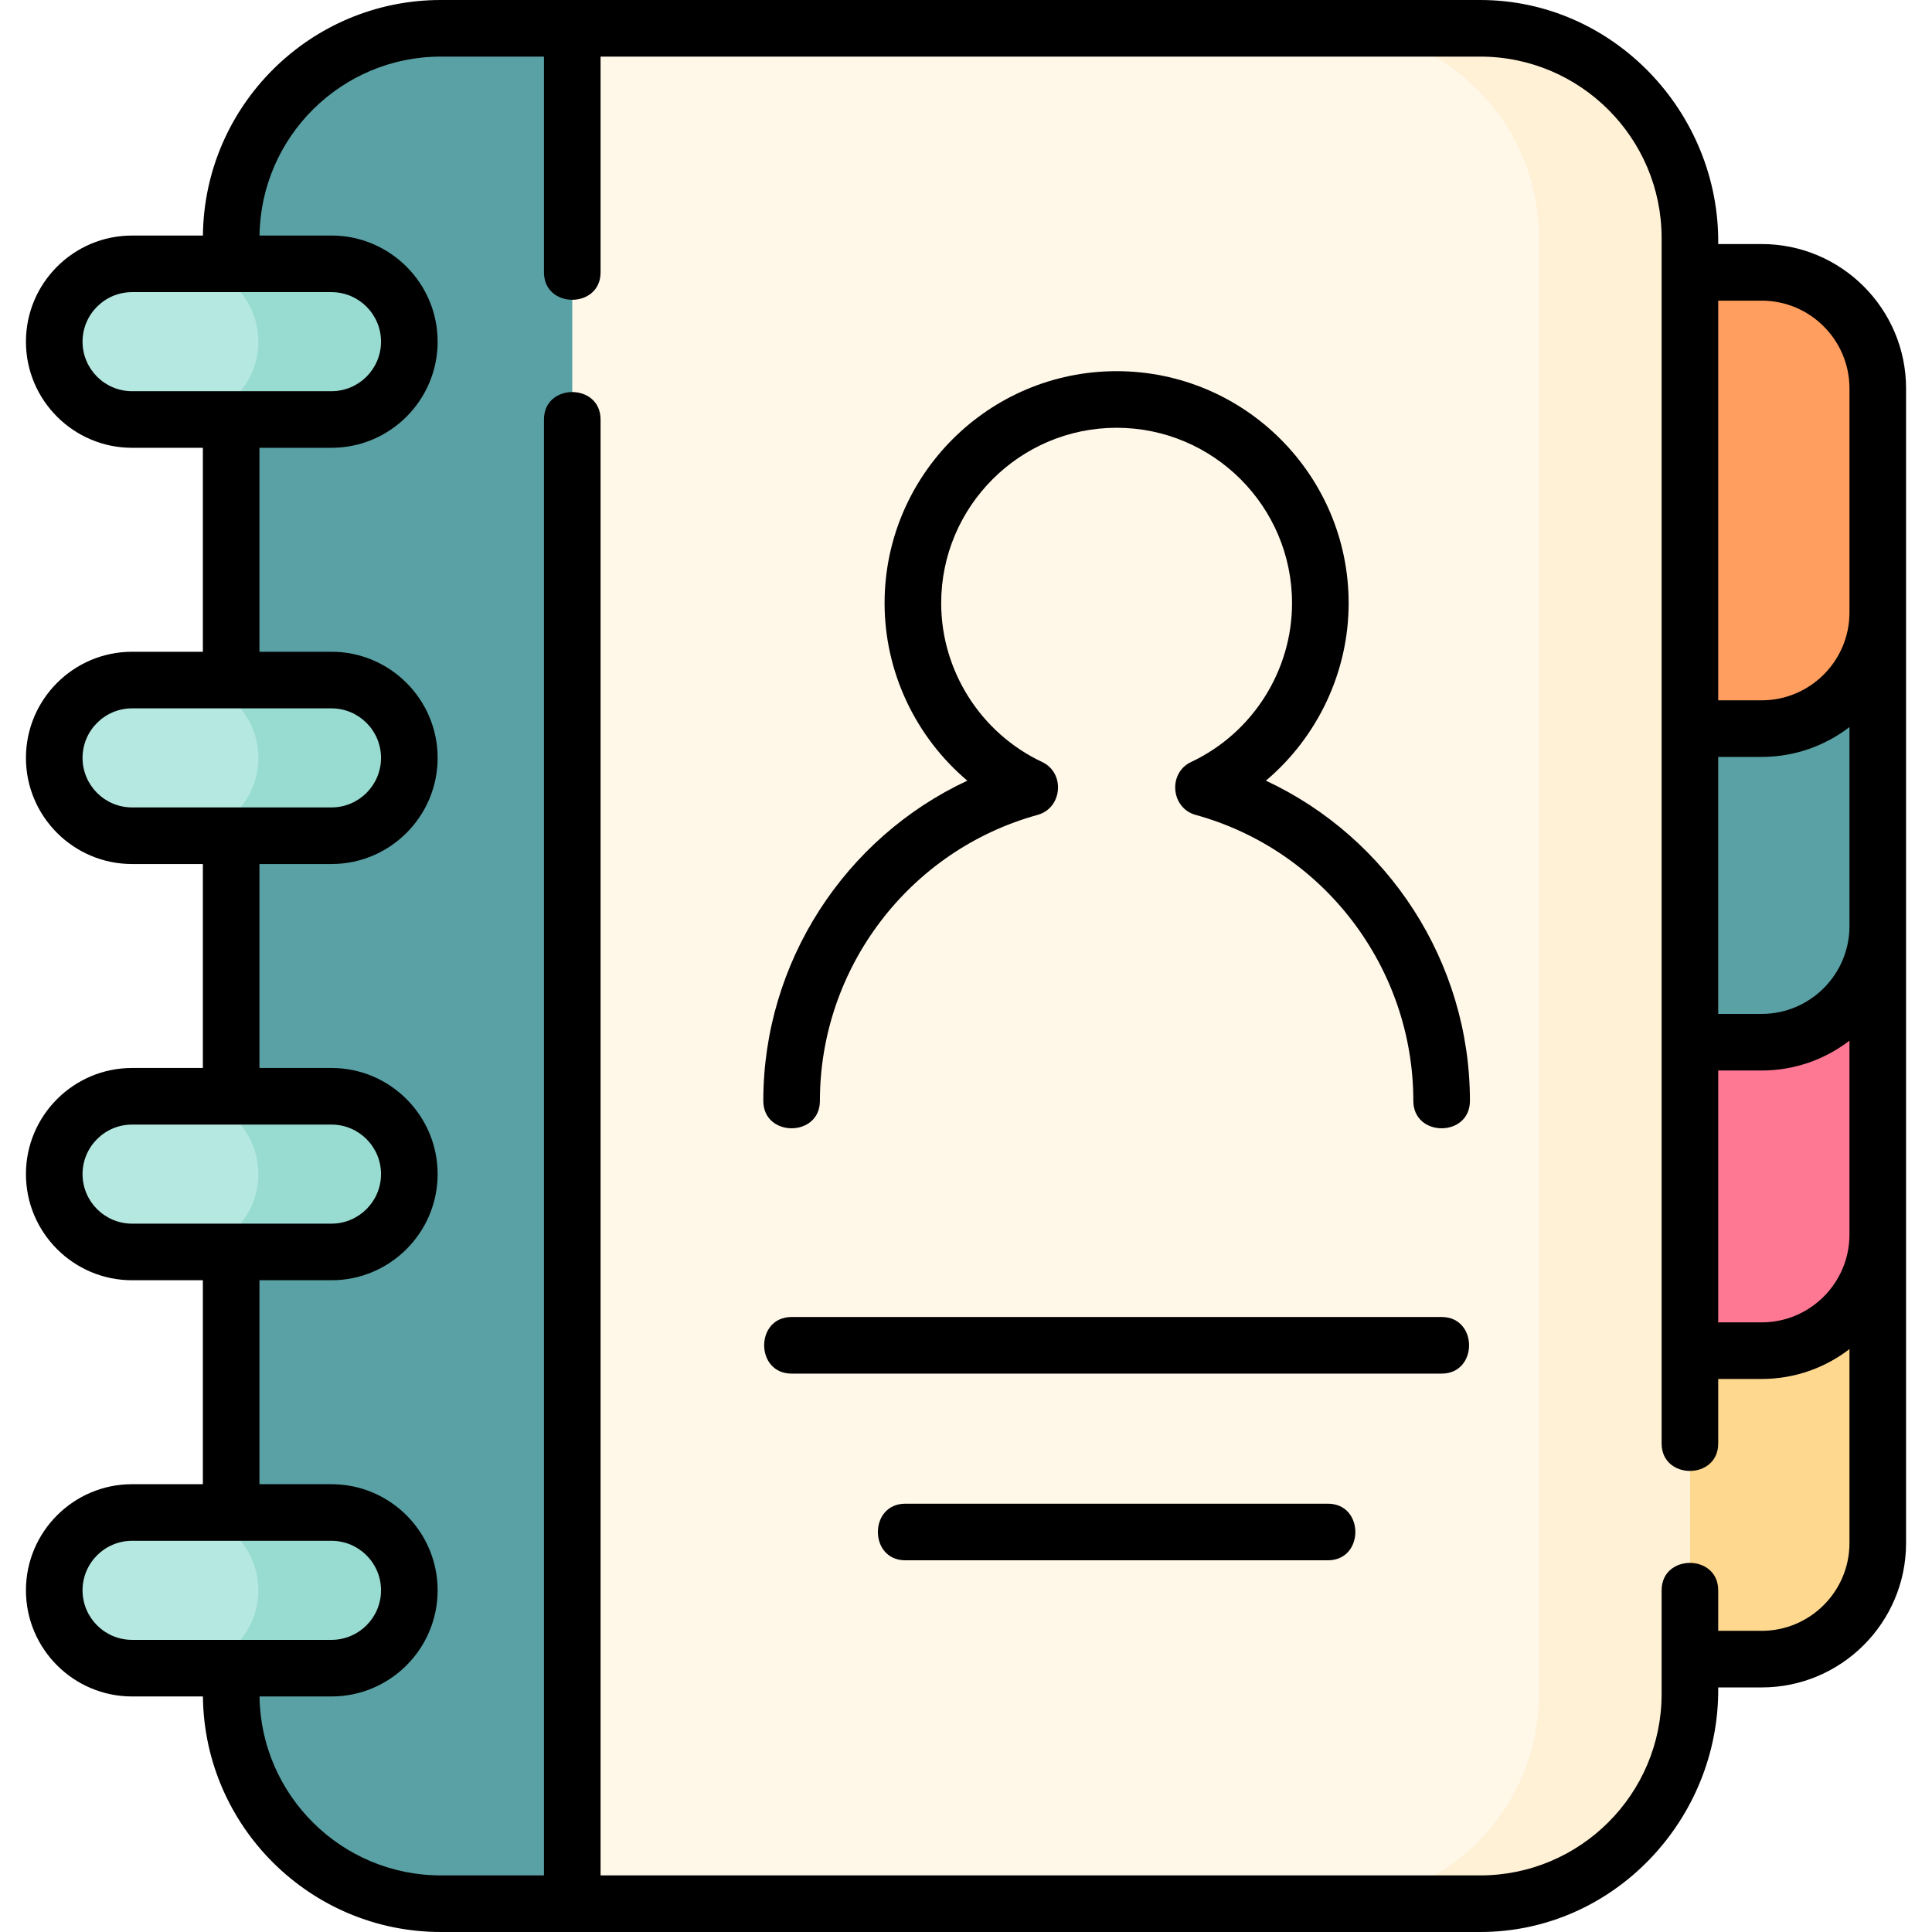
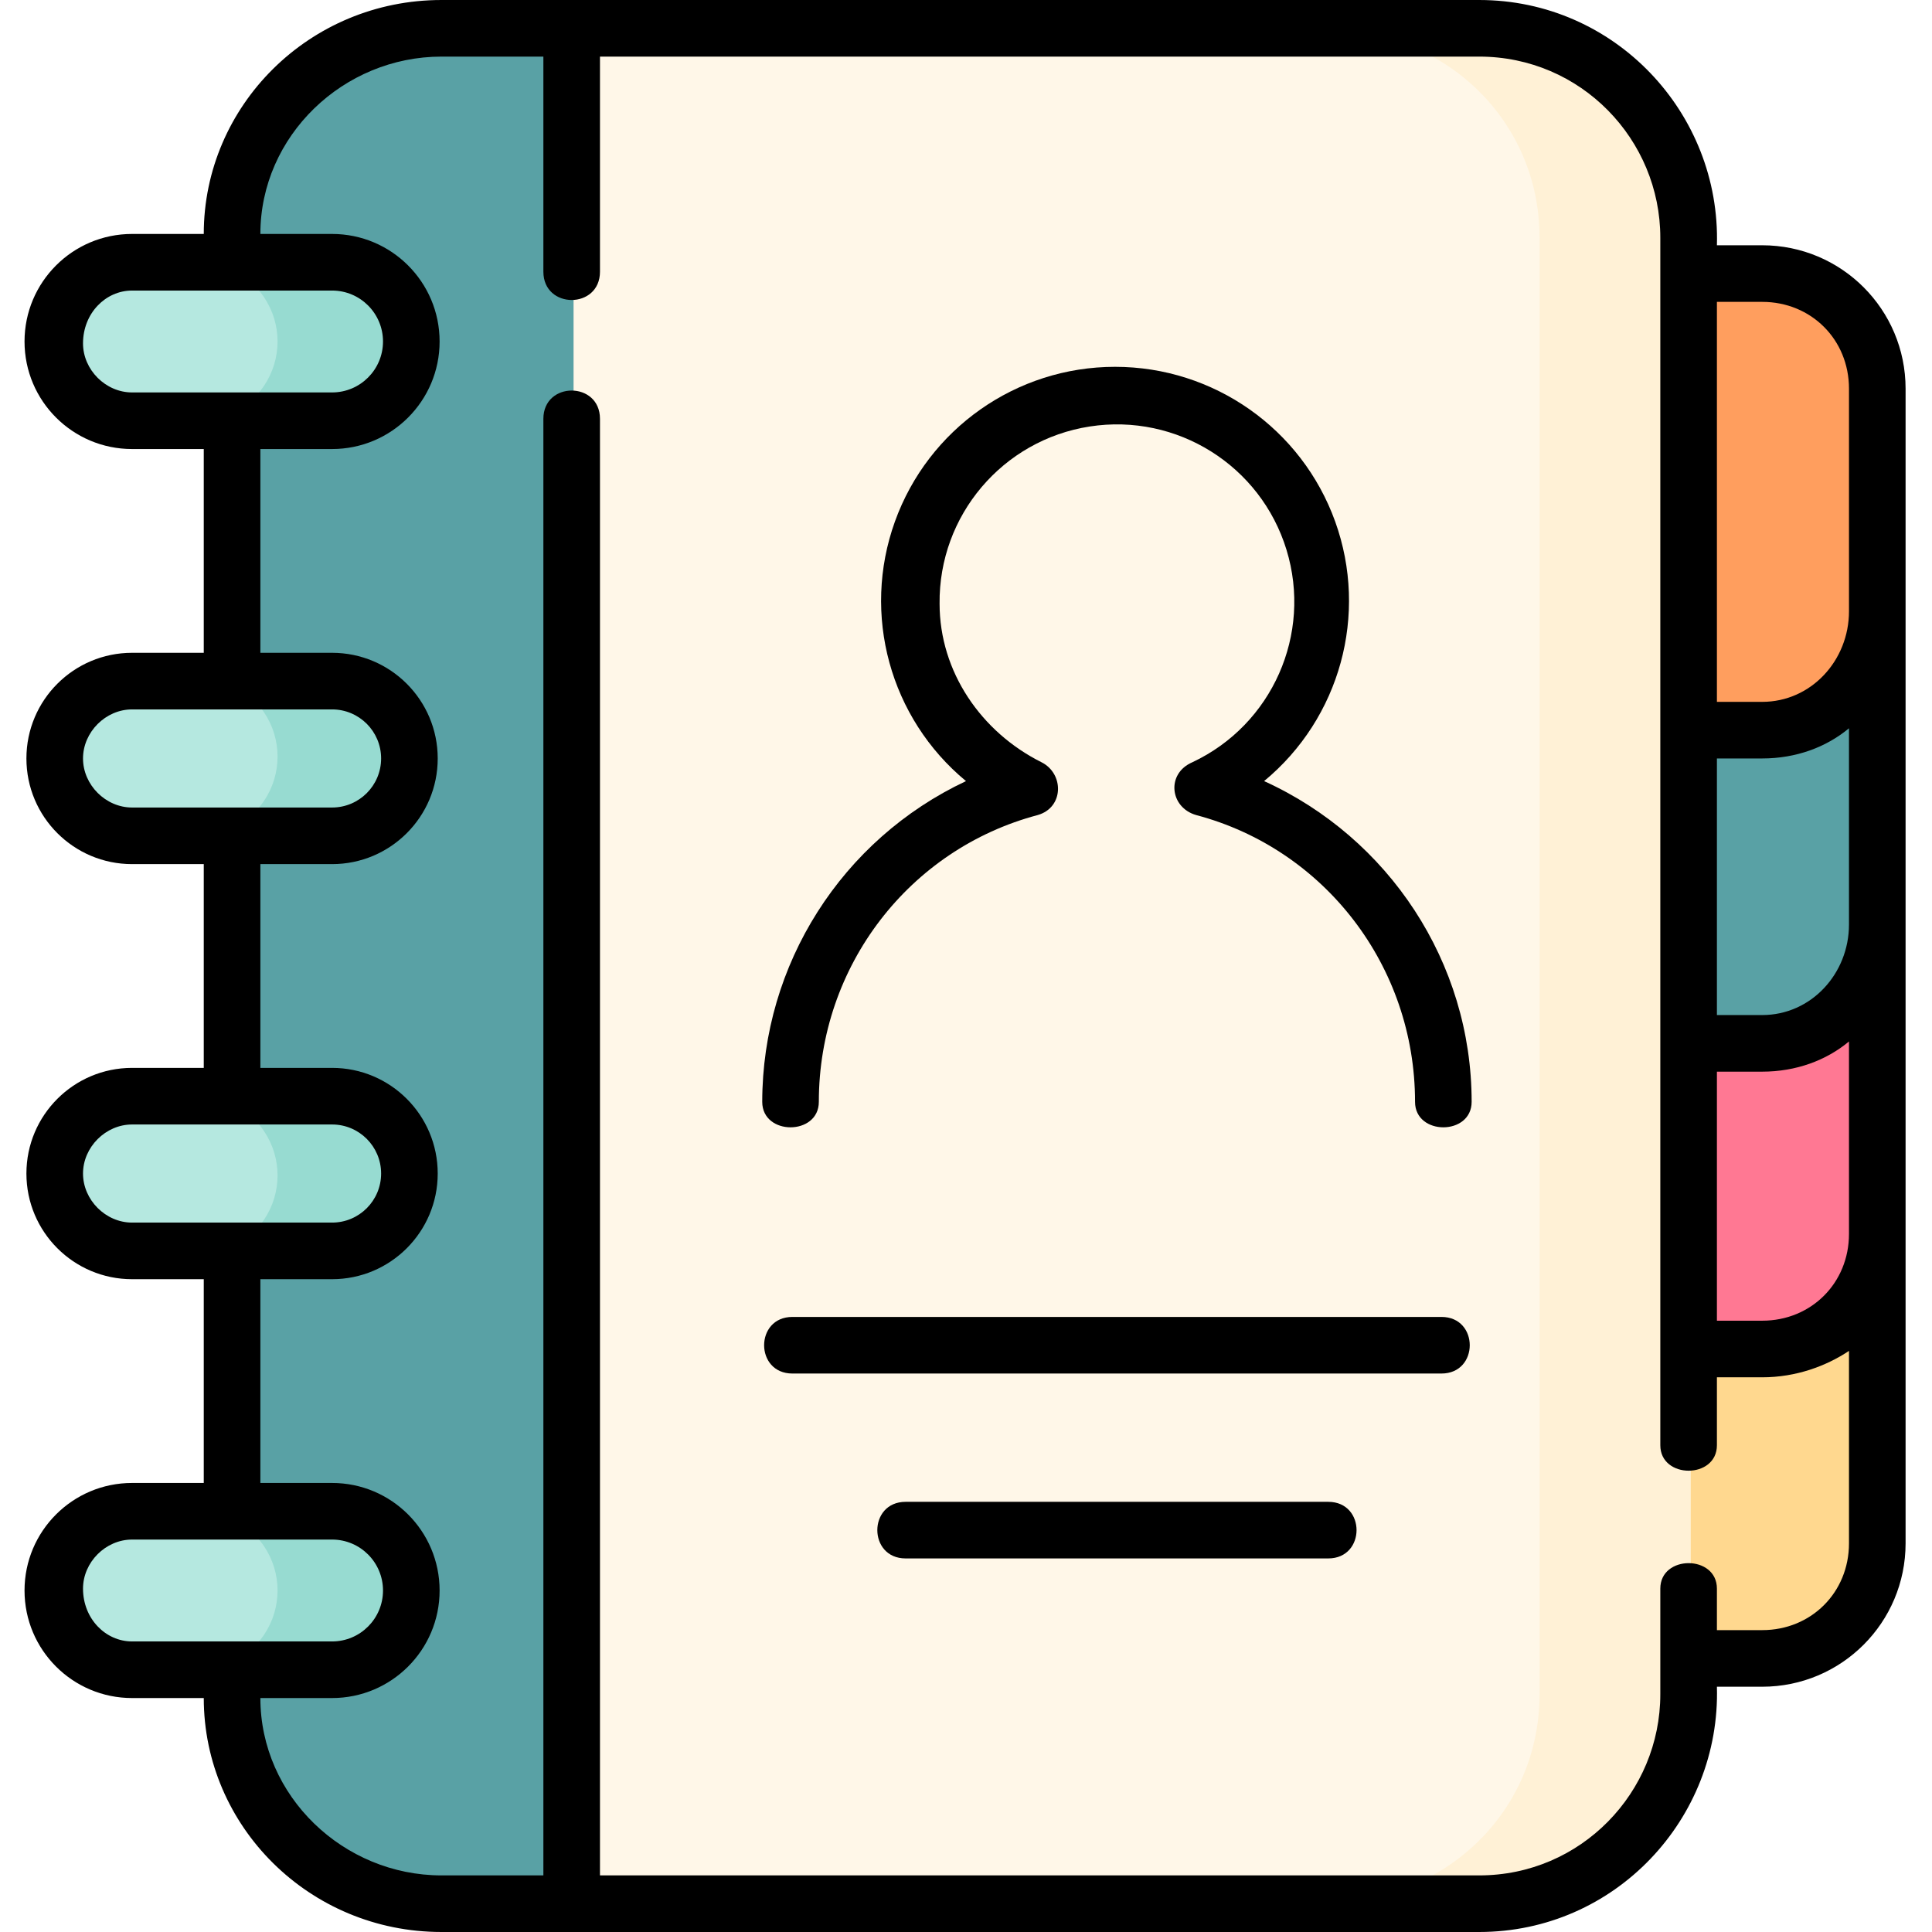
- <svg xmlns="http://www.w3.org/2000/svg" id="Layer_1" enable-background="new 0 0 512 512" height="512" viewBox="0 0 512 512" width="512">
+ <svg xmlns="http://www.w3.org/2000/svg" height="512" width="512">
+   <path d="M413 440h54c17 0 31-14 31-31v-90h-85z" fill="#ffd88f" />
+   <path d="M413 358h54c17 0 31-14 31-31v-90h-85z" fill="#ff7893" />
+   <path d="M413 276h54c17 0 31-14 31-31v-91h-85z" fill="#59a1a5" />
+   <path d="M413 193h54c17 0 31-14 31-31v-59c0-17-14-31-31-31h-54z" fill="#ff9e5e" />
  <g>
-     <g>
-       <g>
-         <g>
-           <path d="m413.426 439.686h53.438c16.99 0 30.762-13.773 30.762-30.762v-90.156h-84.2z" fill="#ffd88f" />
-           <path d="m413.426 357.94h53.438c16.99 0 30.762-13.773 30.762-30.762v-90.156h-84.2z" fill="#ff7893" />
-           <path d="m413.426 276.194h53.438c16.99 0 30.762-13.773 30.762-30.762v-91.513h-84.2z" fill="#59a1a5" />
-           <path d="m413.426 193.092h53.435c16.991 0 30.764-13.772 30.764-30.76v-59.398c0-16.988-13.774-30.76-30.764-30.76h-53.435z" fill="#ff9e5e" />
-         </g>
-         <g>
-           <path d="m392.274 504.5h-275.444c-30.691 0-55.571-24.88-55.571-55.571v-385.858c0-30.691 24.88-55.57 55.571-55.57h275.444c30.691 0 55.571 24.88 55.571 55.571v385.858c0 30.69-24.88 55.57-55.571 55.57z" fill="#fff7e8" />
-           <path d="m392.274 7.5h-40c30.691 0 55.571 24.88 55.571 55.571v385.858c0 30.691-24.88 55.571-55.571 55.571h40c30.691 0 55.571-24.88 55.571-55.571v-385.857c0-30.692-24.88-55.572-55.571-55.572z" fill="#fff1d6" />
-           <g>
-             <path d="m116.834 7.5c-30.693 0-55.575 24.878-55.575 55.567v385.866c0 30.689 24.882 55.567 55.575 55.567h34.823v-497z" fill="#59a1a5" />
-           </g>
-           <g fill="#b5e8e0">
-             <path d="m87.85 111.173h-52.85c-11.392 0-20.626-9.235-20.626-20.626 0-11.392 9.235-20.626 20.626-20.626h52.85c11.392 0 20.626 9.235 20.626 20.626 0 11.391-9.234 20.626-20.626 20.626z" />
-             <path d="m87.85 221.476h-52.85c-11.391 0-20.626-9.235-20.626-20.626 0-11.392 9.235-20.627 20.627-20.627h52.85c11.392 0 20.626 9.235 20.626 20.626-.001 11.392-9.235 20.627-20.627 20.627z" />
-             <path d="m87.85 331.778h-52.85c-11.391 0-20.626-9.235-20.626-20.626 0-11.392 9.235-20.627 20.627-20.627h52.85c11.392 0 20.626 9.235 20.626 20.626-.001 11.392-9.235 20.627-20.627 20.627z" />
-             <path d="m87.85 442.08h-52.85c-11.391 0-20.626-9.235-20.626-20.626 0-11.392 9.235-20.626 20.627-20.626h52.85c11.392 0 20.626 9.235 20.626 20.626-.001 11.392-9.235 20.626-20.627 20.626z" />
-           </g>
-           <g fill="#97dbd1">
-             <path d="m87.85 69.92h-40c11.392 0 20.626 9.235 20.626 20.626s-9.235 20.626-20.626 20.626h40c11.392 0 20.626-9.235 20.626-20.626s-9.234-20.626-20.626-20.626z" />
-             <path d="m87.85 180.223h-40c11.392 0 20.626 9.235 20.626 20.626 0 11.392-9.235 20.626-20.626 20.626h40c11.392 0 20.626-9.235 20.626-20.626.001-11.391-9.234-20.626-20.626-20.626z" />
-             <path d="m87.85 290.525h-40c11.392 0 20.626 9.235 20.626 20.626 0 11.392-9.235 20.626-20.626 20.626h40c11.392 0 20.626-9.235 20.626-20.626.001-11.391-9.234-20.626-20.626-20.626z" />
-             <path d="m87.85 400.828h-40c11.392 0 20.626 9.235 20.626 20.626 0 11.392-9.235 20.626-20.626 20.626h40c11.392 0 20.626-9.235 20.626-20.626.001-11.392-9.234-20.626-20.626-20.626z" />
-           </g>
-         </g>
-       </g>
+     <path d="M392 505H117c-31 0-56-25-56-56V63c0-31 25-55 56-55h275c31 0 56 24 56 55v386c0 31-25 55-56 55z" fill="#fff7e8" />
+     <path d="M392 8h-40c31 0 56 24 56 55v386c0 31-25 55-56 55h40c31 1 56-24 56-55V63c0-31-25-56-56-56z" fill="#fff1d6" />
+     <path d="M117 8C86 8 61 32 61 63v386c0 31 25 55 56 55h35V9z" fill="#59a1a5" />
+     <g fill="#b5e8e0">
+       <path d="M88 111H35a21 21 0 110-41h53a21 21 0 110 41zM88 221H35a21 21 0 010-41h53a21 21 0 110 41zM88 332H35a21 21 0 010-41h53a21 21 0 110 41zM88 442H35a21 21 0 010-41h53a21 21 0 110 41z" />
    </g>
-     <g>
-       <path d="m466.862 64.674h-11.517c.379-34.865-27.804-64.674-63.071-64.674h-240.445c-.029 0-.057.004-.086.004s-.057-.004-.086-.004h-34.823c-34.563 0-62.709 27.943-63.059 62.421h-18.775c-15.509 0-28.126 12.617-28.126 28.126s12.617 28.126 28.126 28.126h18.759v54.05h-18.759c-15.509 0-28.126 12.618-28.126 28.127s12.617 28.126 28.126 28.126h18.759v54.05h-18.759c-15.509 0-28.126 12.618-28.126 28.127s12.617 28.125 28.126 28.125h18.759v54.05h-18.759c-15.509 0-28.126 12.617-28.126 28.126s12.617 28.126 28.126 28.126h18.776c.35 34.477 28.496 62.42 63.058 62.42h34.823c.029 0 .057-.004.086-.004s.057.004.086.004h240.445c35.376 0 63.441-29.886 63.071-64.813h11.519c21.098 0 38.262-17.165 38.262-38.263v-305.99c0-21.097-17.165-38.26-38.264-38.26zm23.264 262.504c0 12.827-10.436 23.263-23.262 23.263h-11.519v-66.746h11.519c8.746 0 16.811-2.956 23.262-7.913zm0-81.746c0 12.827-10.436 23.263-23.262 23.263h-11.519v-68.103h11.517c8.747 0 16.812-2.956 23.265-7.913v52.753zm-23.264-165.758c12.828 0 23.265 10.435 23.265 23.26v59.398c0 12.825-10.437 23.26-23.265 23.26h-11.517v-105.918zm-444.988 10.873c0-7.237 5.889-13.126 13.126-13.126h52.85c7.238 0 13.126 5.889 13.126 13.126s-5.888 13.126-13.126 13.126h-52.85c-7.238 0-13.126-5.889-13.126-13.126zm0 110.303c0-7.238 5.889-13.127 13.126-13.127h52.85c7.238 0 13.126 5.889 13.126 13.127 0 7.237-5.888 13.126-13.126 13.126h-52.85c-7.238 0-13.126-5.889-13.126-13.126zm0 110.302c0-7.238 5.889-13.127 13.126-13.127h52.85c7.238 0 13.126 5.889 13.126 13.126 0 7.238-5.888 13.127-13.126 13.127h-52.85c-7.238 0-13.126-5.888-13.126-13.126zm0 110.302c0-7.237 5.889-13.126 13.126-13.126h52.85c7.238 0 13.126 5.889 13.126 13.126s-5.888 13.126-13.126 13.126h-52.85c-7.238 0-13.126-5.889-13.126-13.126zm444.99 10.733h-11.519v-10.732c0-9.697-15-9.697-15 0v27.476c0 26.506-21.564 48.07-48.071 48.07h-233.118v-385.828c0-9.697-15-9.697-15 0v385.827h-27.323c-26.291 0-47.709-21.214-48.058-47.42h19.075c15.509 0 28.126-12.617 28.126-28.126s-12.617-28.126-28.126-28.126h-19.091v-54.05h19.091c15.509 0 28.126-12.618 28.126-28.127s-12.617-28.126-28.126-28.126h-19.091v-54.05h19.091c15.509 0 28.126-12.617 28.126-28.126s-12.617-28.127-28.126-28.127h-19.091v-54.05h19.091c15.509 0 28.126-12.617 28.126-28.126s-12.617-28.125-28.126-28.125h-19.075c.349-26.207 21.767-47.421 48.059-47.421h27.323v57.174c0 9.697 15 9.697 15 0v-57.174h233.118c26.506 0 48.071 21.564 48.071 48.071v319.467c0 9.697 15 9.697 15 0v-17.098h11.519c8.746 0 16.811-2.956 23.262-7.913v51.397c-.001 12.827-10.436 23.263-23.263 23.263z" />
-       <path d="m335.478 206.883c13.655-11.534 21.927-28.728 21.927-47.036 0-33.901-27.584-61.482-61.491-61.482-33.906 0-61.49 27.581-61.49 61.482 0 18.309 8.271 35.502 21.927 47.036-32.468 15.161-54.068 48.142-54.068 84.85 0 9.697 15 9.697 15 0 0-35.257 23.725-66.418 57.695-75.779 6.577-1.813 7.371-11.118 1.196-14.019-16.25-7.635-26.75-24.154-26.75-42.088 0-25.631 20.855-46.482 46.49-46.482s46.491 20.852 46.491 46.482c0 17.934-10.5 34.453-26.75 42.088-6.174 2.901-5.381 12.206 1.196 14.019 33.97 9.361 57.695 40.522 57.695 75.779 0 9.697 15 9.697 15 0 0-36.709-21.599-69.689-54.068-84.85z" />
-       <path d="m382.046 349.019h-172.263c-9.697 0-9.697 15 0 15h172.263c9.697 0 9.697-15 0-15z" />
-       <path d="m351.909 398.496h-111.989c-9.697 0-9.697 15 0 15h111.989c9.697 0 9.697-15 0-15z" />
+     <g fill="#97dbd1">
+       <path d="M88 70H48a21 21 0 110 41h40a21 21 0 100-41zM88 180H48a21 21 0 110 41h40a21 21 0 100-41zM88 291H48a21 21 0 110 41h40a21 21 0 100-41zM88 401H48a21 21 0 110 41h40a21 21 0 100-41z" />
    </g>
  </g>
+   <g>
+     <path d="M467 65h-12c1-35-27-65-63-65H117C82 0 54 28 54 62H35a28 28 0 000 57h19v54H35a28 28 0 000 56h19v54H35a28 28 0 000 56h19v54H35a28 28 0 000 57h19c0 34 28 62 63 62h275c36 0 64-30 63-65h12c21 0 38-17 38-38V103c0-21-17-38-38-38zm23 262c0 13-10 23-23 23h-12v-66h12c9 0 17-3 23-8zm0-82c0 13-10 24-23 24h-12v-68h12c9 0 17-3 23-8v52zM467 80c13 0 23 10 23 23v59c0 13-10 24-23 24h-12V80zM22 91c0-8 6-14 13-14h53a13 13 0 010 27H35c-7 0-13-6-13-13zm0 110c0-7 6-13 13-13h53a13 13 0 010 26H35c-7 0-13-6-13-13zm0 110c0-7 6-13 13-13h53a13 13 0 010 26H35c-7 0-13-6-13-13zm0 110c0-7 6-13 13-13h53a13 13 0 010 27H35c-7 0-13-6-13-14zm445 11h-12v-11c0-9-15-9-15 0v28c0 26-21 48-48 48H159V111c0-10-15-10-15 0v386h-27c-26 0-48-21-48-47h19a28 28 0 000-57H69v-54h19a28 28 0 000-56H69v-54h19a28 28 0 000-56H69v-54h19a28 28 0 000-57H69c0-26 22-47 48-47h27v57c0 10 15 10 15 0V15h233c27 0 48 22 48 48v320c0 9 15 9 15 0v-18h12c9 0 17-3 23-7v51c0 13-10 23-23 23z" />
+     <path d="M335 207a62 62 0 10-79 0 94 94 0 00-54 85c0 9 15 9 15 0 0-36 24-67 58-76 7-2 7-11 1-14-16-8-27-24-27-42a47 47 0 1167 42c-7 3-6 12 1 14 34 9 58 40 58 76 0 9 15 9 15 0 0-37-22-70-55-85zM382 349H210c-10 0-10 15 0 15h172c10 0 10-15 0-15zM352 398H240c-10 0-10 15 0 15h112c10 0 10-15 0-15z" />
+   </g>
</svg>
